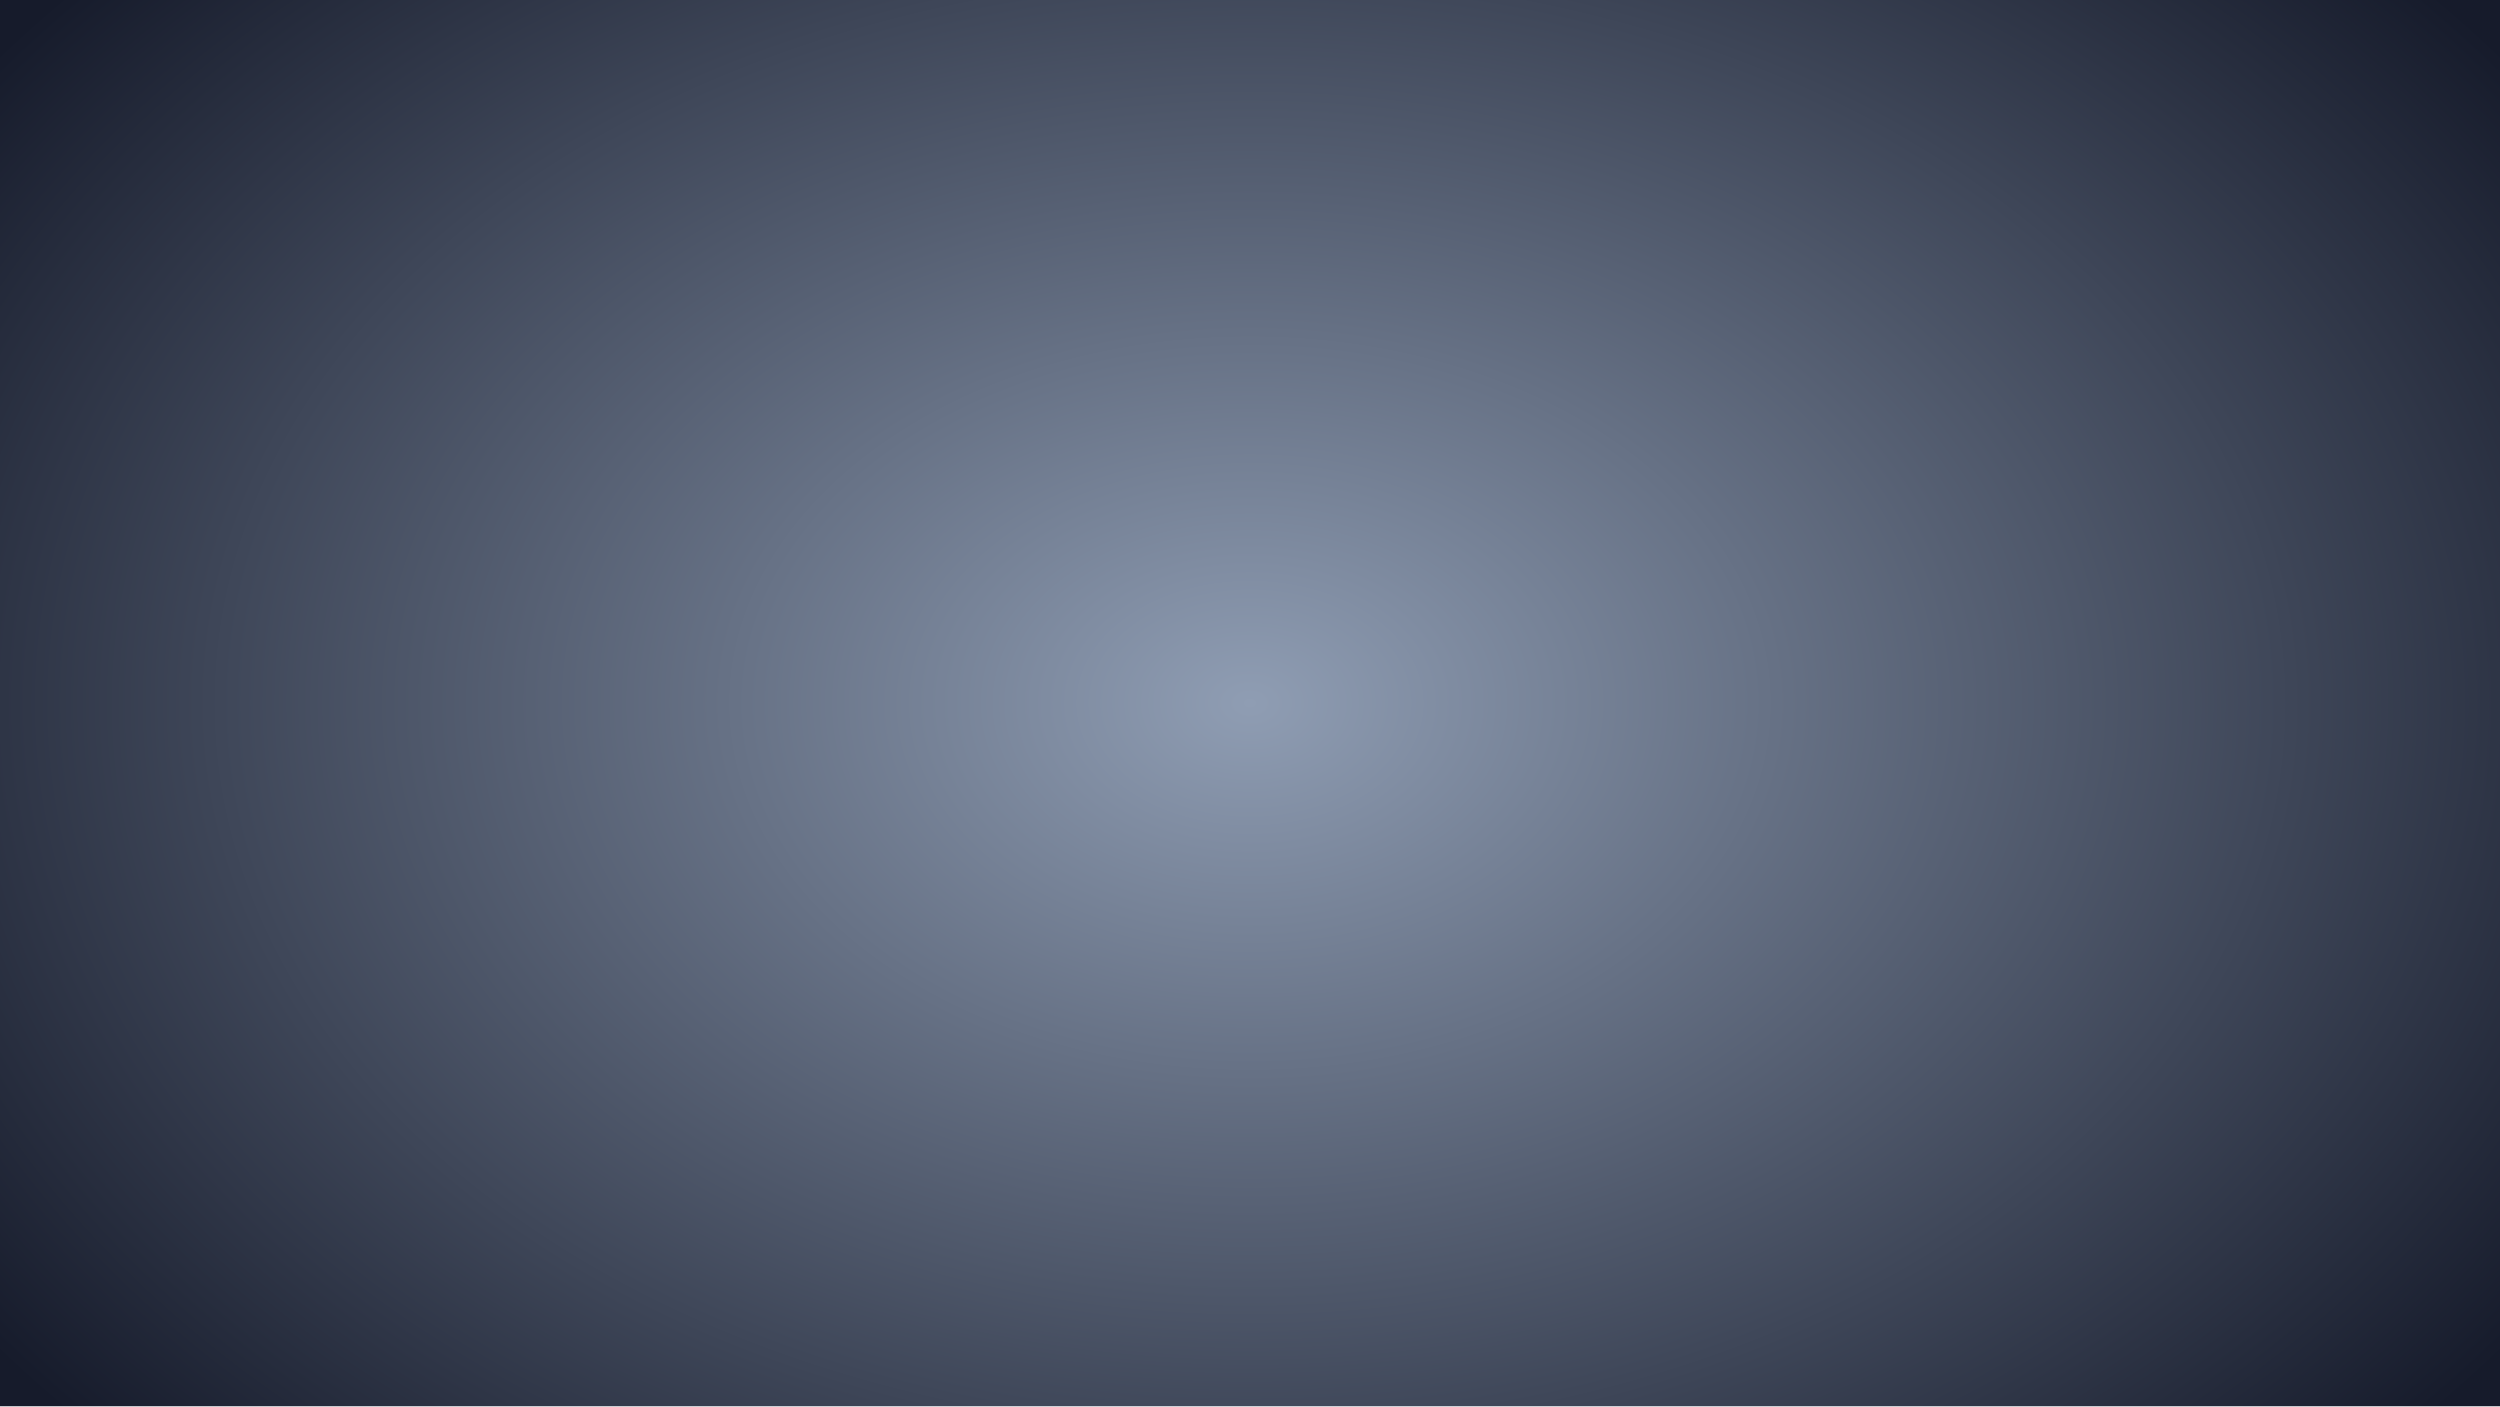
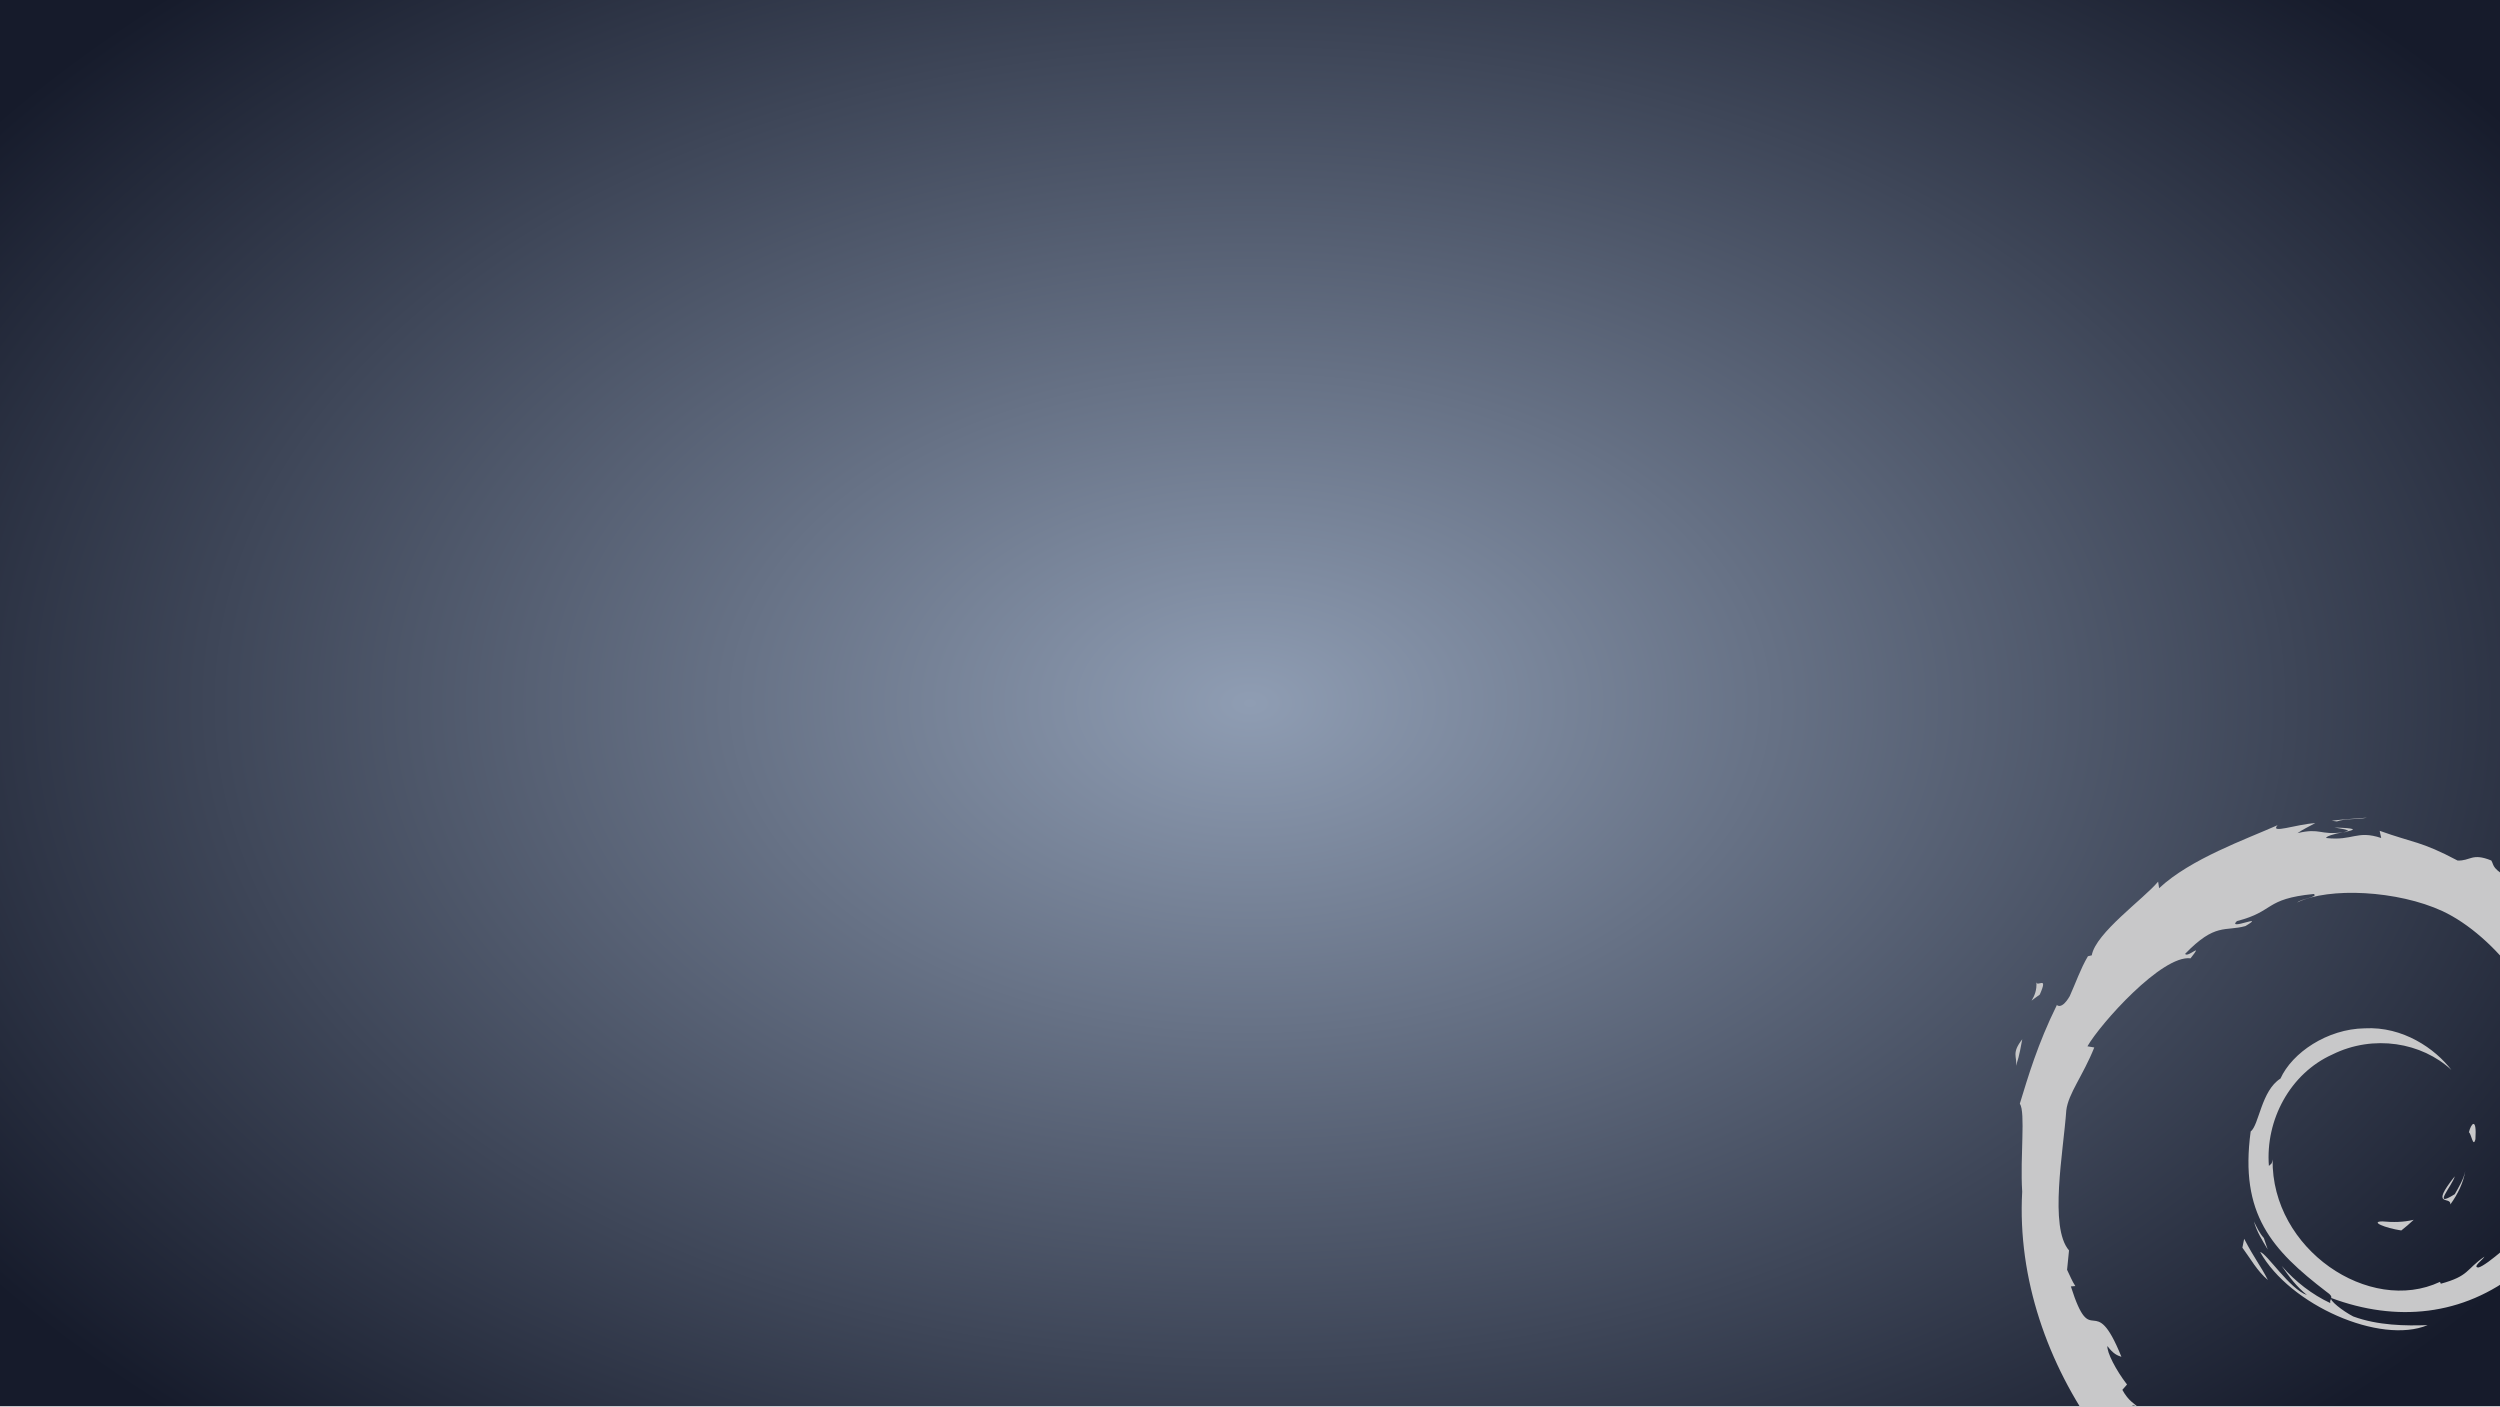
<svg xmlns="http://www.w3.org/2000/svg" xmlns:xlink="http://www.w3.org/1999/xlink" width="1920" height="1080" id="svg2" version="1.1">
  <defs id="defs4">
+     <linearGradient id="linearGradient4493">
+       <stop style="stop-color:#c8c8c9;stop-opacity:1;" offset="0" id="stop4495" />
+       <stop style="stop-color:#c8c8c9;stop-opacity:0;" offset="1" id="stop4497" />
+     </linearGradient>
+     <linearGradient id="linearGradient3999">
+       <stop style="stop-color:#c8c8c9;stop-opacity:0.618;" offset="0" id="stop4001" />
+       <stop style="stop-color:#c8c8c9;stop-opacity:0;" offset="1" id="stop4003" />
+     </linearGradient>
+     <linearGradient id="linearGradient3907">
+       <stop style="stop-color:#c8c8c9;stop-opacity:1;" offset="0" id="stop3909" />
+       <stop style="stop-color:#c8c8c9;stop-opacity:0;" offset="1" id="stop3911" />
+     </linearGradient>
    <linearGradient id="linearGradient3755">
      <stop style="stop-color:#8f9db3;stop-opacity:1;" offset="0" id="stop3757" />
      <stop style="stop-color:#161b2b;stop-opacity:1;" offset="1" id="stop3759" />
    </linearGradient>
-     <radialGradient xlink:href="#linearGradient3755" id="radialGradient3765" cx="960" cy="512.362" fx="960" fy="512.362" r="960" gradientTransform="matrix(1.244891,0,0,0.8766271,-235.0949,63.21161)" gradientUnits="userSpaceOnUse" />
+     <radialGradient xlink:href="#linearGradient3755" id="radialGradient3765" cx="960" cy="580.806" fx="960" fy="580.806" r="960" gradientTransform="matrix(1.244891,0,0,0.7889644,-235.0949,54.12667)" gradientUnits="userSpaceOnUse" />
+     <linearGradient xlink:href="#linearGradient3999" id="linearGradient4005" x1="848.571" y1="43.571" x2="1570" y2="43.571" gradientUnits="userSpaceOnUse" gradientTransform="translate(-1877.295,-1414.49)" />
+     <linearGradient xlink:href="#linearGradient3999-4" id="linearGradient4005-8" x1="848.571" y1="43.571" x2="1570" y2="43.571" gradientUnits="userSpaceOnUse" gradientTransform="translate(-1877.295,-1414.49)" />
+     <linearGradient id="linearGradient3999-4">
+       <stop style="stop-color:#c8c8c9;stop-opacity:0.382;" offset="0" id="stop4001-3" />
+       <stop style="stop-color:#c8c8c9;stop-opacity:0;" offset="1" id="stop4003-5" />
+     </linearGradient>
+     <linearGradient y2="43.571" x2="1570" y1="43.571" x1="848.571" gradientTransform="translate(-2031.171,-1273.484)" gradientUnits="userSpaceOnUse" id="linearGradient4022" xlink:href="#linearGradient3999-4" />
+     <linearGradient y2="43.571" x2="1570" y1="43.571" x1="848.571" gradientTransform="translate(-2031.171,-1273.484)" gradientUnits="userSpaceOnUse" id="linearGradient4022-0" xlink:href="#linearGradient3999-4-4" />
+     <linearGradient id="linearGradient3999-4-4">
+       <stop style="stop-color:#c8c8c9;stop-opacity:0.382;" offset="0" id="stop4001-3-2" />
+       <stop style="stop-color:#c8c8c9;stop-opacity:0;" offset="1" id="stop4003-5-1" />
+     </linearGradient>
+     <linearGradient y2="43.571" x2="1570" y1="43.571" x1="848.571" gradientTransform="translate(-2248.276,-1474.021)" gradientUnits="userSpaceOnUse" id="linearGradient4056" xlink:href="#linearGradient3999-4-4" />
+     <linearGradient y2="43.571" x2="1570" y1="43.571" x1="848.571" gradientTransform="translate(-2248.276,-1474.021)" gradientUnits="userSpaceOnUse" id="linearGradient4056-6" xlink:href="#linearGradient3999-4-4-7" />
+     <linearGradient id="linearGradient3999-4-4-7">
+       <stop style="stop-color:#c8c8c9;stop-opacity:0.382;" offset="0" id="stop4001-3-2-0" />
+       <stop style="stop-color:#c8c8c9;stop-opacity:0;" offset="1" id="stop4003-5-1-0" />
+     </linearGradient>
+     <linearGradient y2="43.571" x2="1570" y1="43.571" x1="848.571" gradientTransform="translate(-2071.688,-1561.446)" gradientUnits="userSpaceOnUse" id="linearGradient4090" xlink:href="#linearGradient3999-4-4-7" />
+     <filter id="filter4569" color-interpolation-filters="sRGB">
+       <feFlood id="feFlood4571" flood-opacity="0.5" flood-color="rgb(0,0,0)" result="flood" />
+       <feComposite id="feComposite4573" in2="SourceGraphic" in="flood" operator="in" result="composite1" />
+       <feGaussianBlur id="feGaussianBlur4575" stdDeviation="2" result="blur" />
+       <feOffset id="feOffset4577" dx="-4" dy="8" result="offset" />
+       <feComposite id="feComposite4579" in2="offset" in="SourceGraphic" operator="over" result="composite2" />
+     </filter>
+     <radialGradient xlink:href="#linearGradient4493" id="radialGradient4499" cx="1594.021" cy="174.903" fx="1594.021" fy="174.903" r="7.071" gradientUnits="userSpaceOnUse" />
+     <radialGradient xlink:href="#linearGradient4493" id="radialGradient4501" cx="1594.021" cy="174.903" fx="1594.021" fy="174.903" r="7.071" gradientUnits="userSpaceOnUse" />
+     <radialGradient xlink:href="#linearGradient4493" id="radialGradient4503" cx="1594.021" cy="174.903" fx="1594.021" fy="174.903" r="7.071" gradientUnits="userSpaceOnUse" />
+     <radialGradient xlink:href="#linearGradient4493" id="radialGradient4505" cx="1594.021" cy="174.903" fx="1594.021" fy="174.903" r="7.071" gradientUnits="userSpaceOnUse" />
+     <radialGradient xlink:href="#linearGradient4493" id="radialGradient4507" cx="1594.021" cy="174.903" fx="1594.021" fy="174.903" r="7.071" gradientUnits="userSpaceOnUse" />
+     <radialGradient xlink:href="#linearGradient4493" id="radialGradient4509" cx="1594.021" cy="174.903" fx="1594.021" fy="174.903" r="7.071" gradientUnits="userSpaceOnUse" />
+     <radialGradient xlink:href="#linearGradient4493" id="radialGradient4511" cx="1594.021" cy="174.903" fx="1594.021" fy="174.903" r="7.071" gradientUnits="userSpaceOnUse" />
+     <radialGradient xlink:href="#linearGradient4493" id="radialGradient4513" cx="1594.021" cy="174.903" fx="1594.021" fy="174.903" r="7.071" gradientUnits="userSpaceOnUse" />
+     <radialGradient xlink:href="#linearGradient4493" id="radialGradient4515" cx="1594.021" cy="174.903" fx="1594.021" fy="174.903" r="7.071" gradientUnits="userSpaceOnUse" />
+     <radialGradient xlink:href="#linearGradient4493" id="radialGradient4517" cx="1594.021" cy="174.903" fx="1594.021" fy="174.903" r="7.071" gradientUnits="userSpaceOnUse" />
+     <radialGradient xlink:href="#linearGradient4493" id="radialGradient4519" cx="1594.021" cy="174.903" fx="1594.021" fy="174.903" r="7.071" gradientUnits="userSpaceOnUse" />
+     <radialGradient xlink:href="#linearGradient4493" id="radialGradient4521" cx="1594.021" cy="174.903" fx="1594.021" fy="174.903" r="7.071" gradientUnits="userSpaceOnUse" />
+     <radialGradient xlink:href="#linearGradient4493" id="radialGradient4523" cx="1594.021" cy="174.903" fx="1594.021" fy="174.903" r="7.071" gradientUnits="userSpaceOnUse" />
+     <radialGradient xlink:href="#linearGradient4493" id="radialGradient4525" cx="1594.021" cy="174.903" fx="1594.021" fy="174.903" r="7.071" gradientUnits="userSpaceOnUse" />
+     <radialGradient xlink:href="#linearGradient4493" id="radialGradient4527" cx="1594.021" cy="174.903" fx="1594.021" fy="174.903" r="7.071" gradientUnits="userSpaceOnUse" />
+     <radialGradient xlink:href="#linearGradient4493" id="radialGradient4529" cx="1594.021" cy="174.903" fx="1594.021" fy="174.903" r="7.071" gradientUnits="userSpaceOnUse" />
+     <radialGradient xlink:href="#linearGradient4493" id="radialGradient4531" cx="1594.021" cy="174.903" fx="1594.021" fy="174.903" r="7.071" gradientUnits="userSpaceOnUse" />
+     <radialGradient xlink:href="#linearGradient4493" id="radialGradient4533" cx="1594.021" cy="174.903" fx="1594.021" fy="174.903" r="7.071" gradientUnits="userSpaceOnUse" />
+     <radialGradient xlink:href="#linearGradient4493" id="radialGradient4535" cx="1594.021" cy="174.903" fx="1594.021" fy="174.903" r="7.071" gradientUnits="userSpaceOnUse" />
+     <radialGradient xlink:href="#linearGradient4493" id="radialGradient4537" cx="1594.021" cy="174.903" fx="1594.021" fy="174.903" r="7.071" gradientUnits="userSpaceOnUse" />
+     <radialGradient xlink:href="#linearGradient4493" id="radialGradient4539" cx="1594.021" cy="174.903" fx="1594.021" fy="174.903" r="7.071" gradientUnits="userSpaceOnUse" />
+     <radialGradient xlink:href="#linearGradient4493" id="radialGradient4541" cx="1594.021" cy="174.903" fx="1594.021" fy="174.903" r="7.071" gradientUnits="userSpaceOnUse" />
+     <filter id="filter4004" color-interpolation-filters="sRGB">
+       <feTurbulence id="feTurbulence4006" numOctaves="3" seed="0" type="turbulence" baseFrequency="0.04" result="result91" />
+       <feDisplacementMap id="feDisplacementMap4008" in2="result91" scale="6.6" yChannelSelector="G" xChannelSelector="R" in="SourceGraphic" />
+     </filter>
  </defs>
-   <g id="layer1" transform="translate(0,27.63782)">
+   <g id="layer1" transform="translate(0,27.63782)" style="display:inline">
    <rect style="fill:url(#radialGradient3765);fill-opacity:1;stroke:none" id="rect2985" width="1920" height="1080" x="0" y="-27.638" />
  </g>
-   <g id="layer2" />
+   <g id="layer4" style="display:inline">
+     <g style="overflow:visible" id="g3946-7" transform="matrix(5.503951,0,0,5.503951,1548.339,617.9572)">
+       <g id="Layer_1-8">
+         <g id="g3916-1" transform="matrix(0.9832346,0,0,0.9832346,-0.0013766,1.818197)" style="fill:#c8c8c9;fill-opacity:1">
+           <path id="path3918-4" d="m 51.986,57.297 c -1.797,0.025 0.34,0.926 2.686,1.287 0.648,-0.506 1.236,-1.018 1.76,-1.516 -1.461,0.358 -2.948,0.366 -4.446,0.229" style="fill:#c8c8c9;fill-opacity:1" />
+           <path id="path3920-0" d="m 61.631,54.893 c 1.07,-1.477 1.85,-3.094 2.125,-4.766 -0.24,1.192 -0.887,2.221 -1.496,3.307 -3.359,2.115 -0.316,-1.256 -0.002,-2.537 -3.612,4.546 -0.496,2.726 -0.627,3.996" style="fill:#c8c8c9;fill-opacity:1" />
+           <path id="path3922-8" d="m 65.191,45.629 c 0.217,-3.236 -0.637,-2.213 -0.924,-0.978 0.335,0.174 0.6,2.281 0.924,0.978" style="fill:#c8c8c9;fill-opacity:1" />
+           <path id="path3924-6" d="m 45.172,1.399 c 0.959,0.172 2.072,0.304 1.916,0.533 1.049,-0.23 1.287,-0.442 -1.916,-0.533" style="fill:#c8c8c9;fill-opacity:1" />
+           <path id="path3926-8" d="M 47.088,1.932 46.41,2.072 47.041,2.016 47.088,1.932" style="fill:#c8c8c9;fill-opacity:1" />
+           <path id="path3928-7" d="m 76.992,46.856 c 0.107,2.906 -0.85,4.316 -1.713,6.812 l -1.553,0.776 c -1.271,2.468 0.123,1.567 -0.787,3.53 -1.984,1.764 -6.021,5.52 -7.313,5.863 -0.943,-0.021 0.639,-1.113 0.846,-1.541 -2.656,1.824 -2.131,2.738 -6.193,3.846 L 60.16,65.878 C 50.142,70.591 36.226,61.251 36.409,48.507 c -0.107,0.809 -0.304,0.607 -0.526,0.934 -0.517,-6.557 3.028,-13.143 9.007,-15.832 5.848,-2.895 12.704,-1.707 16.893,2.197 -2.301,-3.014 -6.881,-6.209 -12.309,-5.91 -5.317,0.084 -10.291,3.463 -11.951,7.131 -2.724,1.715 -3.04,6.611 -4.227,7.507 -1.597,11.737 3.004,16.808 10.787,22.773 1.225,0.826 0.345,0.951 0.511,1.58 -2.586,-1.211 -4.954,-3.039 -6.901,-5.277 1.033,1.512 2.148,2.982 3.589,4.137 -2.438,-0.826 -5.695,-5.908 -6.646,-6.115 4.203,7.525 17.052,13.197 23.78,10.383 -3.113,0.115 -7.068,0.064 -10.566,-1.229 -1.469,-0.756 -3.467,-2.322 -3.11,-2.615 9.182,3.43 18.667,2.598 26.612,-3.771 2.021,-1.574 4.229,-4.252 4.867,-4.289 -0.961,1.445 0.164,0.695 -0.574,1.971 2.014,-3.248 -0.875,-1.322 2.082,-5.609 l 1.092,1.504 c -0.406,-2.696 3.348,-5.97 2.967,-10.234 0.861,-1.304 0.961,1.403 0.047,4.403 1.268,-3.328 0.334,-3.863 0.66,-6.609 0.352,0.923 0.814,1.904 1.051,2.878 -0.826,-3.216 0.848,-5.416 1.262,-7.285 -0.408,-0.181 -1.275,1.422 -1.473,-2.377 0.029,-1.65 0.459,-0.865 0.625,-1.271 -0.324,-0.186 -1.174,-1.451 -1.691,-3.877 0.375,-0.57 1.002,1.478 1.512,1.562 -0.328,-1.929 -0.893,-3.4 -0.916,-4.88 -1.49,-3.114 -0.527,0.415 -1.736,-1.337 -1.586,-4.947 1.316,-1.148 1.512,-3.396 2.404,3.483 3.775,8.881 4.404,11.117 -0.48,-2.726 -1.256,-5.367 -2.203,-7.922 0.73,0.307 -1.176,-5.609 0.949,-1.691 C 83.519,18.706 76.074,10.902 69.225,7.24 70.063,8.007 71.121,8.97 70.741,9.121 67.335,7.093 67.934,6.935 67.446,6.078 64.671,4.949 64.489,6.169 62.651,6.08 57.421,3.306 56.413,3.601 51.6,1.863 l 0.219,1.023 c -3.465,-1.154 -4.037,0.438 -7.782,0.004 -0.228,-0.178 1.2,-0.644 2.375,-0.815 -3.35,0.442 -3.193,-0.66 -6.471,0.122 0.808,-0.567 1.662,-0.942 2.524,-1.424 -2.732,0.166 -6.522,1.59 -5.352,0.295 -4.456,1.988 -12.37,4.779 -16.811,8.943 l -0.14,-0.933 c -2.035,2.443 -8.874,7.296 -9.419,10.46 l -0.544,0.127 c -1.059,1.793 -1.744,3.825 -2.584,5.67 -1.385,2.36 -2.03,0.908 -1.833,1.278 -2.724,5.523 -4.077,10.164 -5.246,13.97 0.833,1.245 0.02,7.495 0.335,12.497 -1.368,24.704 17.338,48.69 37.785,54.228 2.997,1.072 7.454,1.031 11.245,1.141 -4.473,-1.279 -5.051,-0.678 -9.408,-2.197 -3.143,-1.48 -3.832,-3.17 -6.058,-5.102 l 0.881,1.557 c -4.366,-1.545 -2.539,-1.912 -6.091,-3.037 l 0.941,-1.229 C 28.751,98.334 26.418,96.056 25.78,94.795 l -1.548,0.061 c -1.86,-2.295 -2.851,-3.949 -2.779,-5.23 l -0.5,0.891 c -0.567,-0.973 -6.843,-8.607 -3.587,-6.83 -0.605,-0.553 -1.409,-0.9 -2.281,-2.484 l 0.663,-0.758 c -1.567,-2.016 -2.884,-4.6 -2.784,-5.461 0.836,1.129 1.416,1.34 1.99,1.533 -3.957,-9.818 -4.179,-0.541 -7.176,-9.994 L 8.412,66.472 C 7.926,65.74 7.631,64.945 7.24,64.165 l 0.276,-2.75 C 4.667,58.121 6.719,47.409 7.13,41.534 7.415,39.145 9.508,36.602 11.1,32.614 l -0.97,-0.167 c 1.854,-3.234 10.586,-12.988 14.63,-12.486 1.959,-2.461 -0.389,-0.009 -0.772,-0.629 4.303,-4.453 5.656,-3.146 8.56,-3.947 3.132,-1.859 -2.688,0.725 -1.203,-0.709 5.414,-1.383 3.837,-3.144 10.9,-3.846 0.745,0.424 -1.729,0.655 -2.35,1.205 4.511,-2.207 14.275,-1.705 20.617,1.225 7.359,3.439 15.627,13.605 15.953,23.17 l 0.371,0.1 c -0.188,3.802 0.582,8.199 -0.752,12.238 l 0.908,-1.912" style="fill:#c8c8c9;fill-opacity:1" />
+           <path id="path3930-4" d="m 32.372,59.764 -0.252,1.26 c 1.181,1.604 2.118,3.342 3.626,4.596 -1.085,-2.118 -1.891,-2.993 -3.374,-5.856" style="fill:#c8c8c9;fill-opacity:1" />
+           <path id="path3932-8" d="m 35.164,59.654 c -0.625,-0.691 -0.995,-1.523 -1.409,-2.352 0.396,1.457 1.207,2.709 1.962,3.982 l -0.553,-1.63" style="fill:#c8c8c9;fill-opacity:1" />
+           <path id="path3934-2" d="m 84.568,48.916 -0.264,0.662 c -0.484,3.438 -1.529,6.84 -3.131,9.994 1.77,-3.328 2.915,-6.968 3.395,-10.656" style="fill:#c8c8c9;fill-opacity:1" />
+           <path id="path3936-5" d="M 45.527,0.537 C 46.742,0.092 48.514,0.293 49.803,0 48.123,0.141 46.451,0.225 44.8,0.438 l 0.727,0.099" style="fill:#c8c8c9;fill-opacity:1" />
+           <path id="path3938-7" d="m 2.872,23.219 c 0.28,2.592 -1.95,3.598 0.494,1.889 1.31,-2.951 -0.512,-0.815 -0.494,-1.889" style="fill:#c8c8c9;fill-opacity:1" />
+           <path id="path3940-1" d="M 0,35.215 C 0.563,33.487 0.665,32.449 0.88,31.449 -0.676,33.438 0.164,33.862 0,35.215" style="fill:#c8c8c9;fill-opacity:1" />
+         </g>
+       </g>
+     </g>
+   </g>
</svg>
